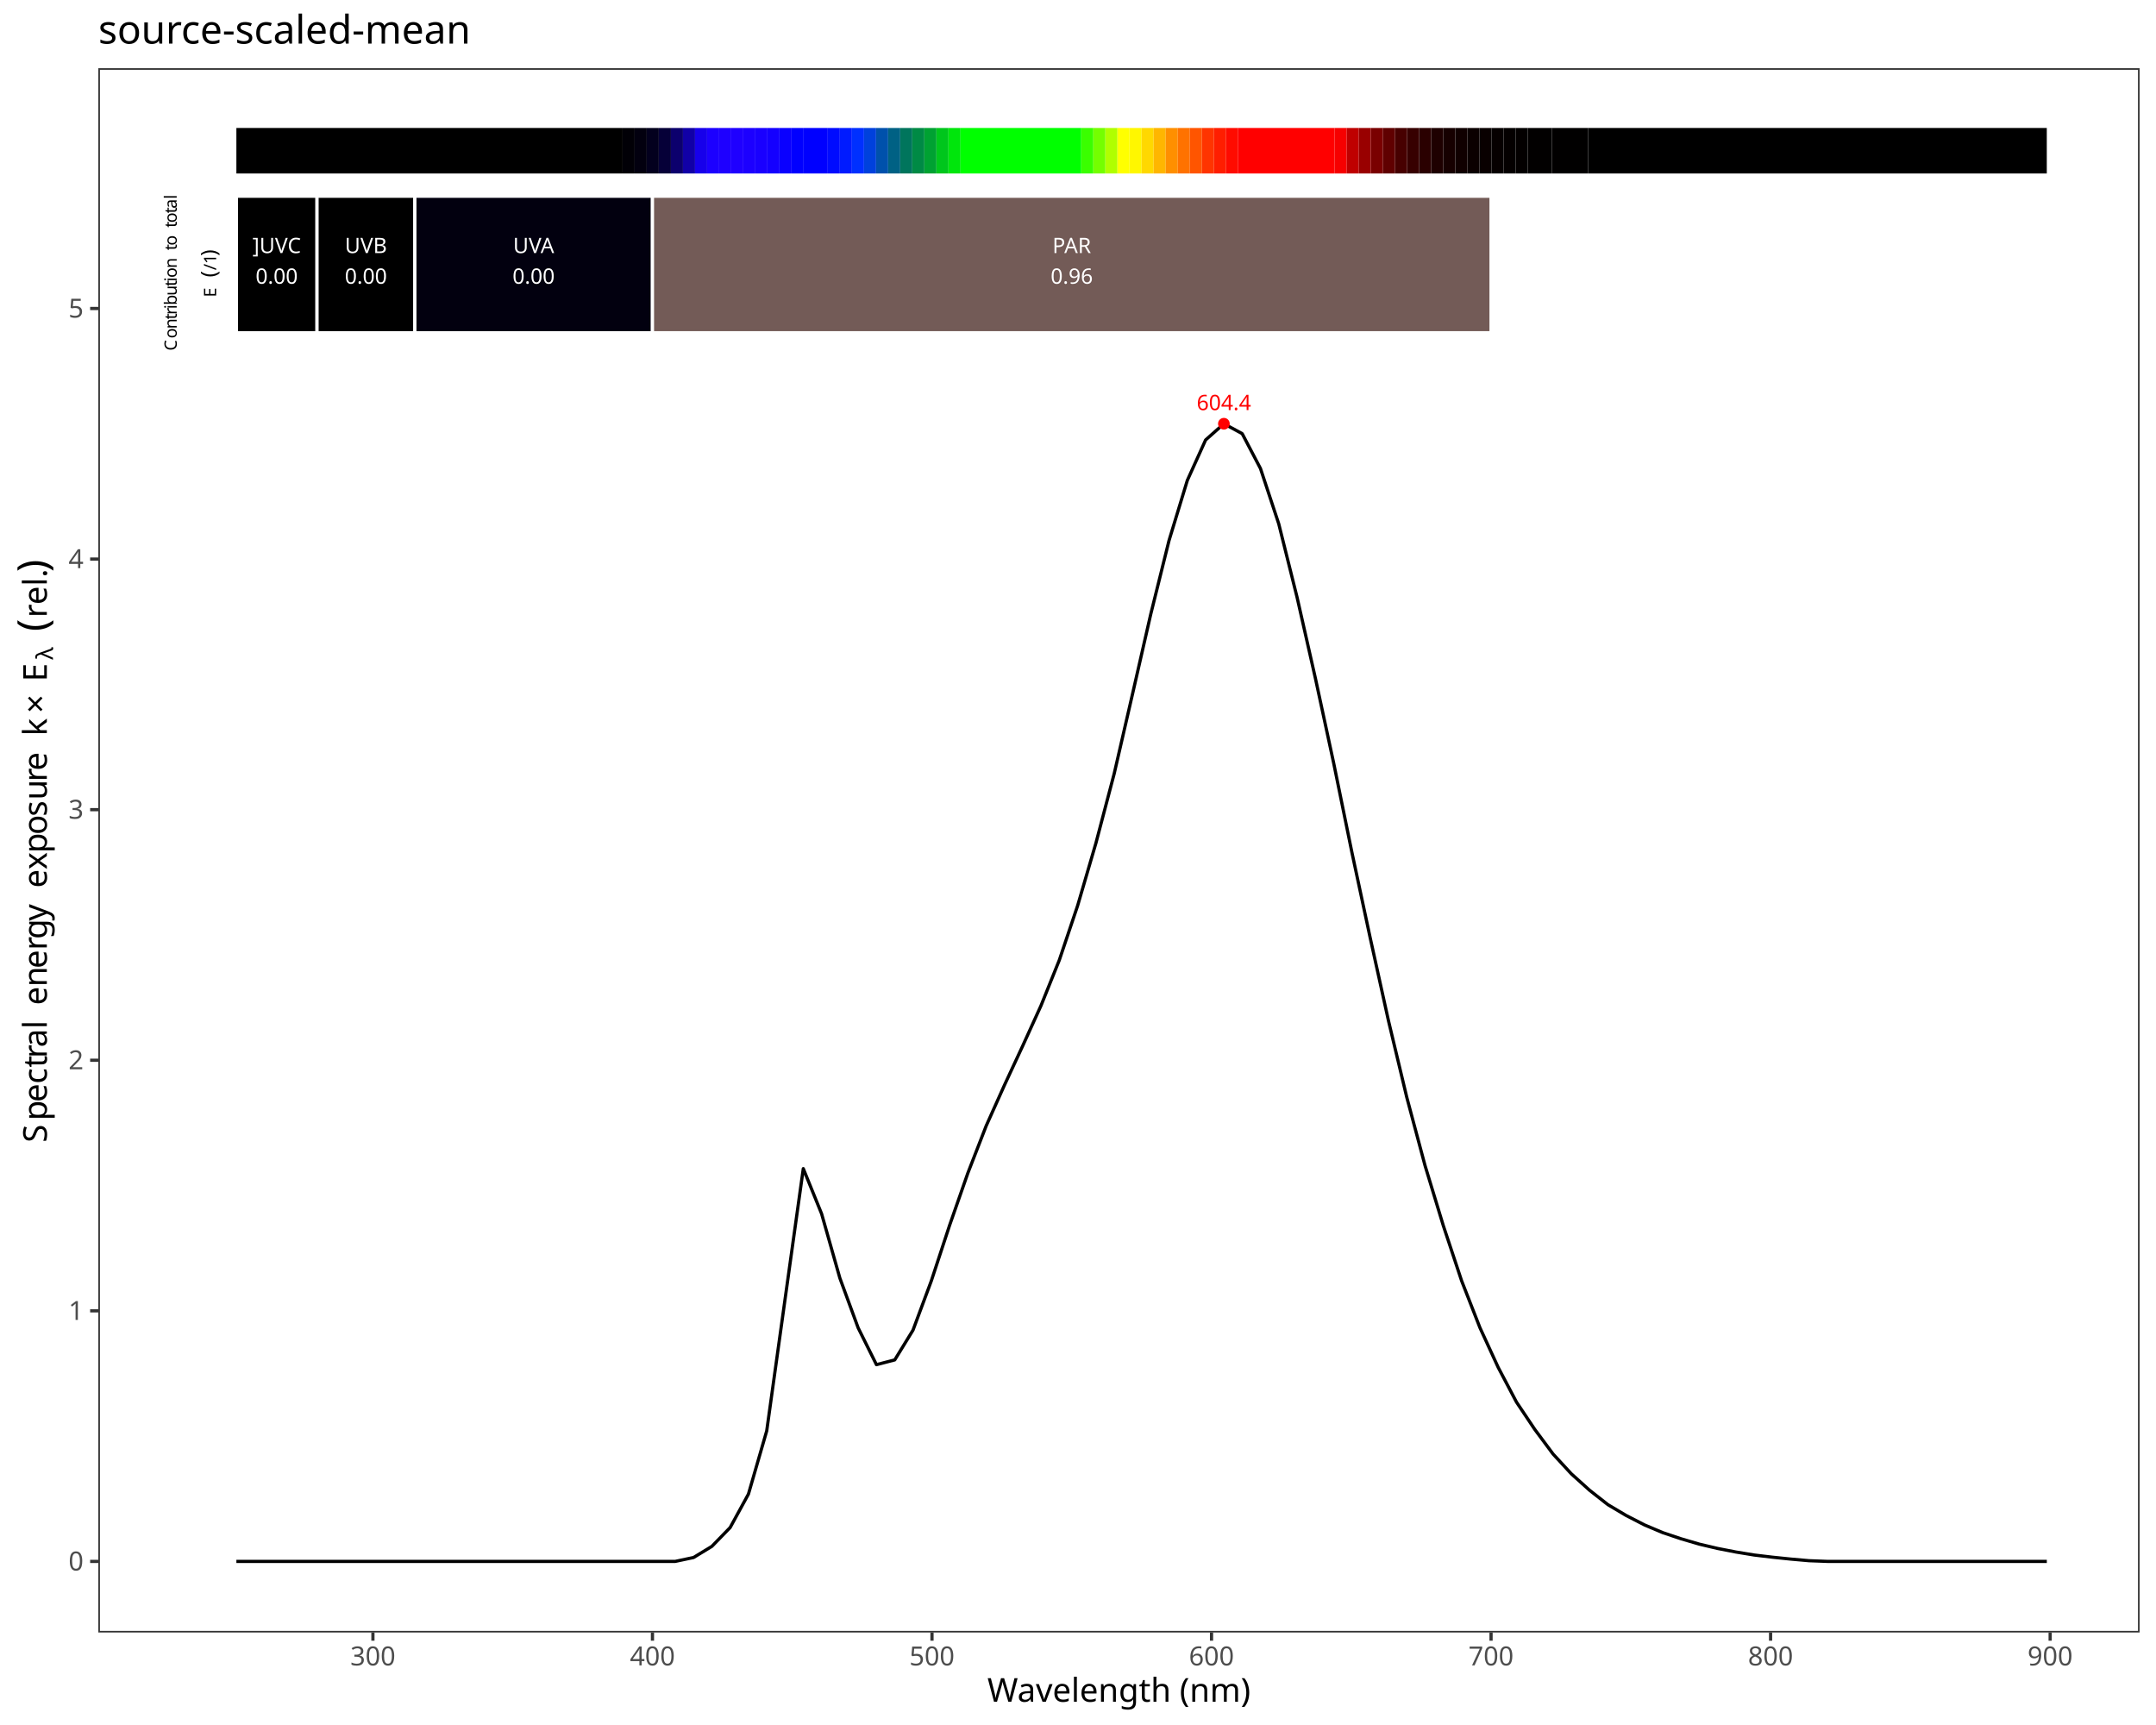
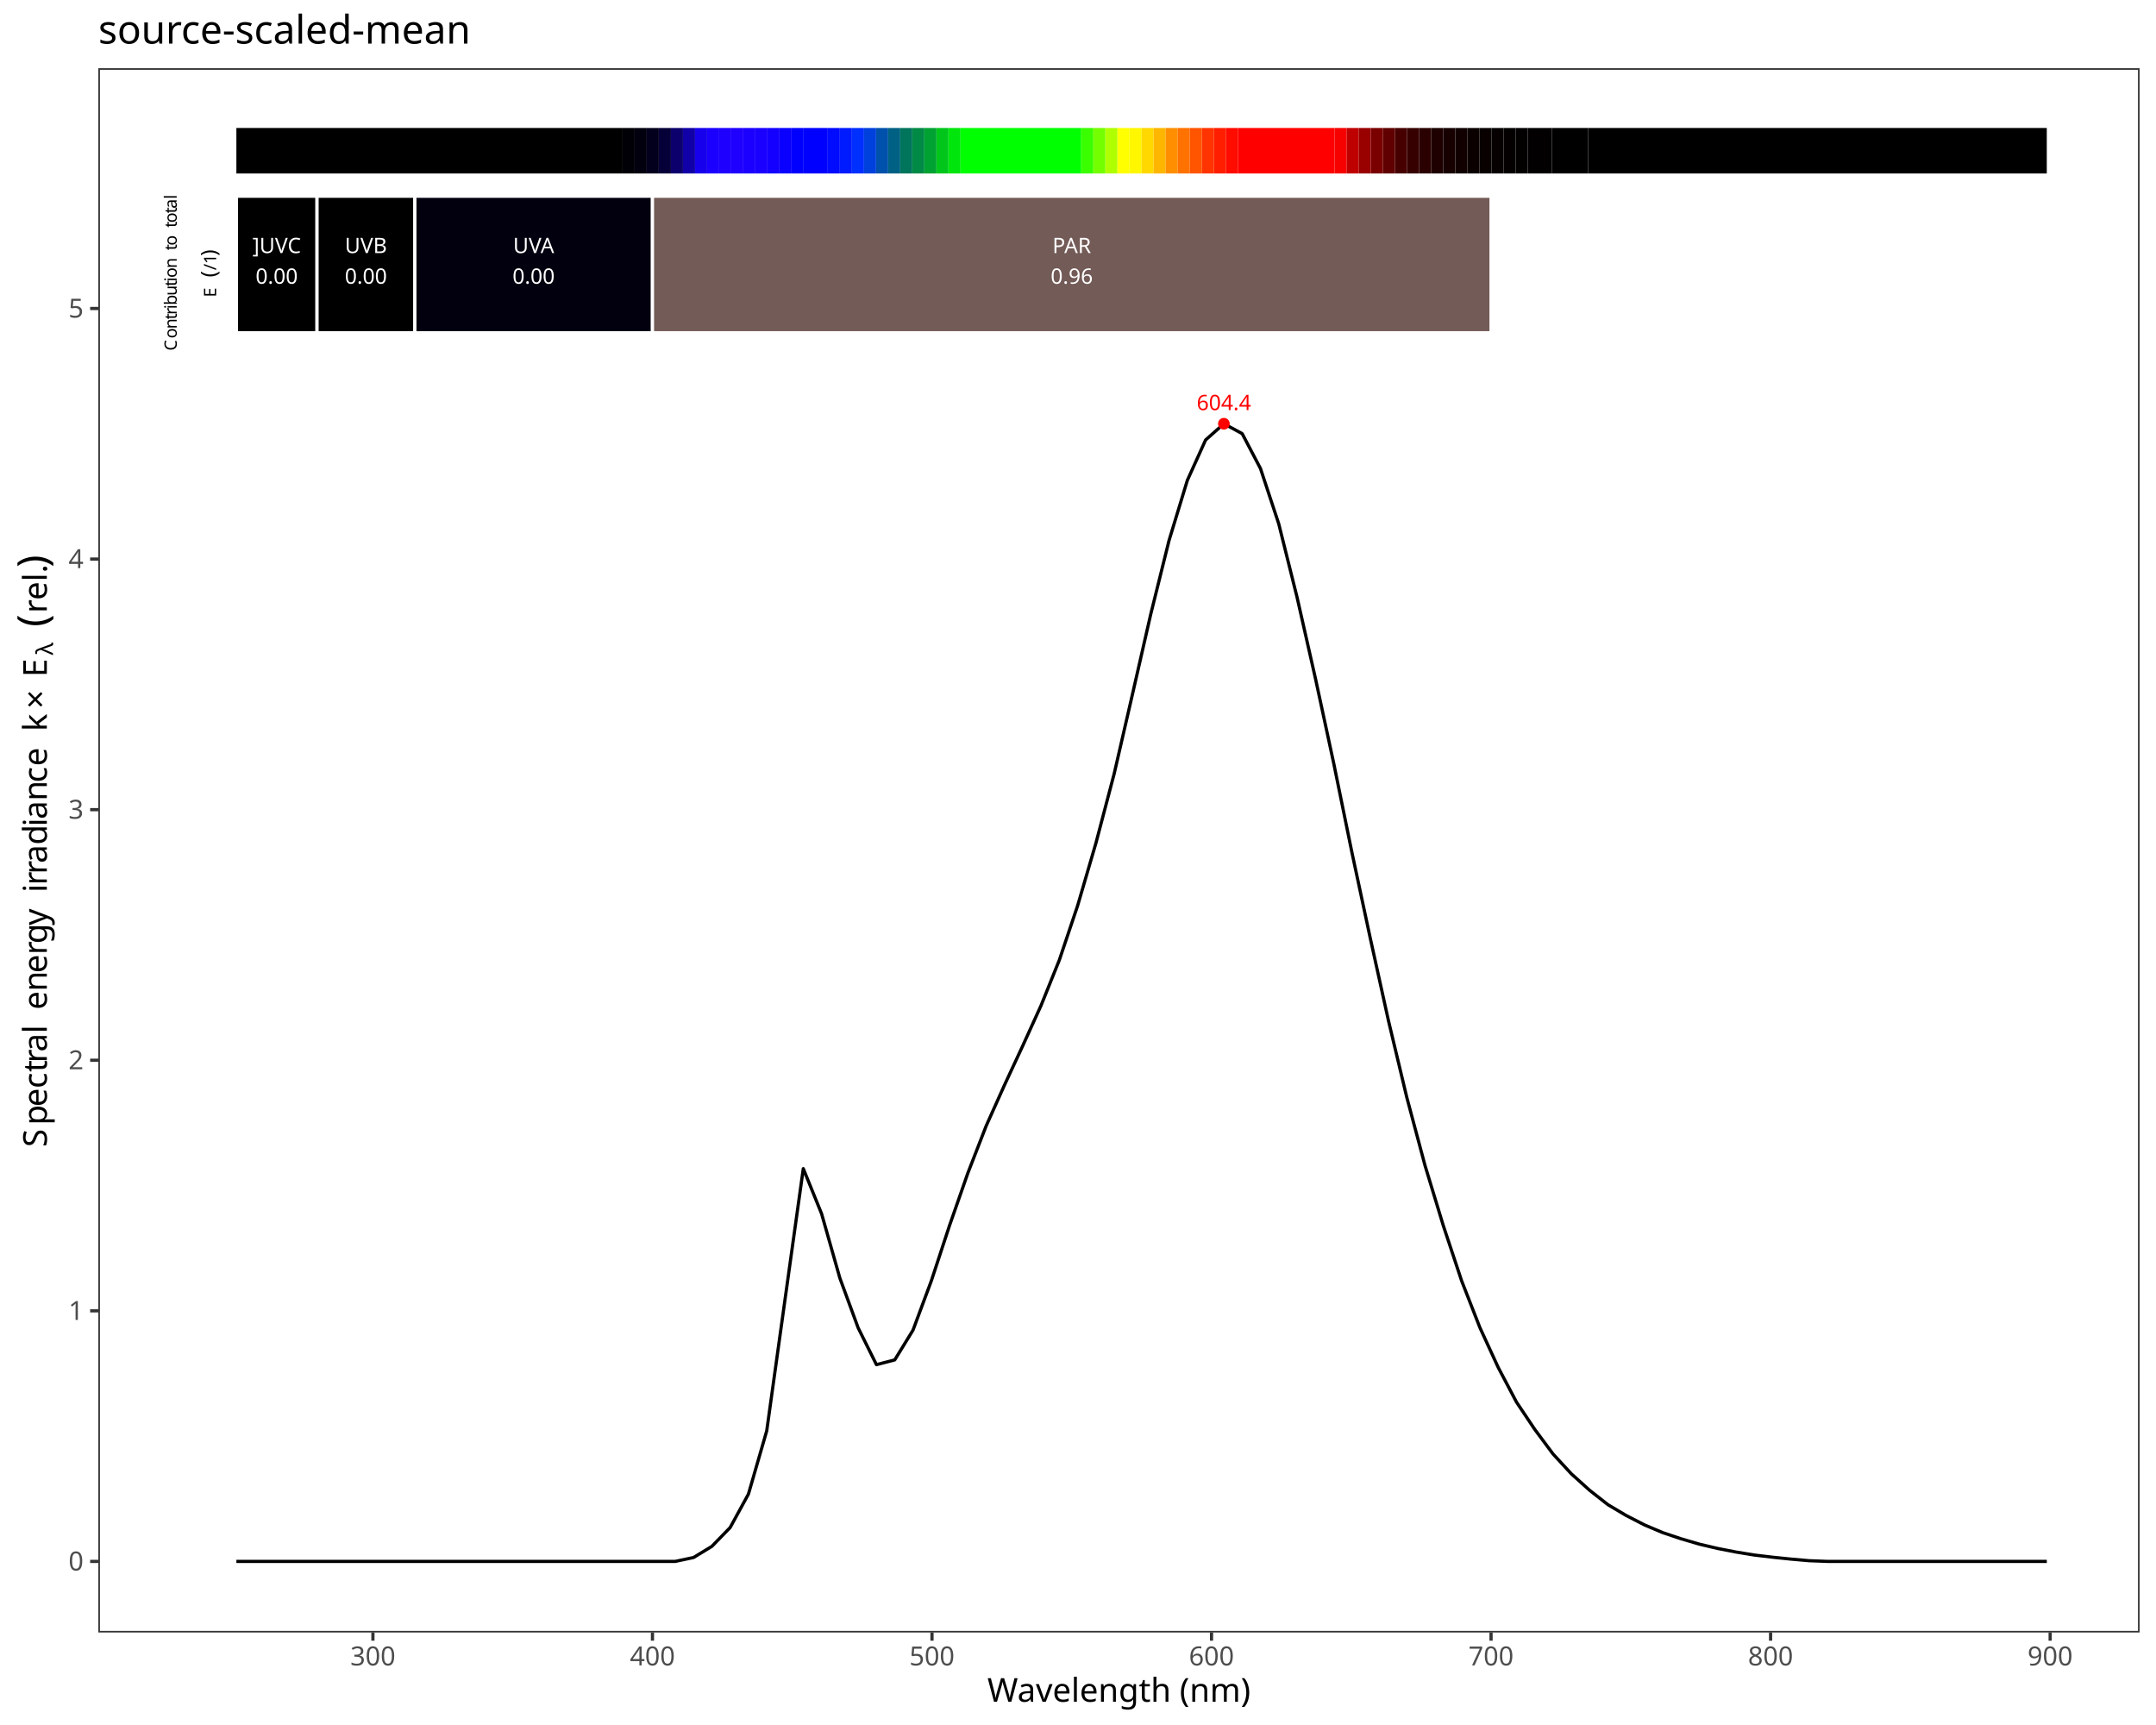
<svg xmlns="http://www.w3.org/2000/svg" class="svglite" data-engine-version="2.0" width="720.00pt" height="576.00pt" viewBox="0 0 720.00 576.00">
  <defs>
    <style type="text/css">
    .svglite line, .svglite polyline, .svglite polygon, .svglite path, .svglite rect, .svglite circle {
      fill: none;
      stroke: #000000;
      stroke-linecap: round;
      stroke-linejoin: round;
      stroke-miterlimit: 10.00;
    }
  </style>
  </defs>
  <rect width="100%" height="100%" style="stroke: none; fill: #FFFFFF;" />
  <defs>
    <clipPath id="cpMC4wMHw3MjAuMDB8MC4wMHw1NzYuMDA=">
      <rect x="0.00" y="0.00" width="720.00" height="576.00" />
    </clipPath>
  </defs>
  <g clip-path="url(#cpMC4wMHw3MjAuMDB8MC4wMHw1NzYuMDA=)">
    <rect x="0.00" y="0.00" width="720.00" height="576.00" style="stroke-width: 1.07; stroke: #FFFFFF; fill: #FFFFFF;" />
  </g>
  <defs>
    <clipPath id="cpMzIuODR8NzE0LjUyfDIyLjc4fDU0NS4xMQ==">
      <rect x="32.84" y="22.78" width="681.68" height="522.33" />
    </clipPath>
  </defs>
  <g clip-path="url(#cpMzIuODR8NzE0LjUyfDIyLjc4fDU0NS4xMQ==)">
    <rect x="32.84" y="22.78" width="681.68" height="522.33" style="stroke-width: 1.07; stroke: none; fill: #FFFFFF;" />
    <polyline points="78.94,521.37 85.05,521.37 91.16,521.37 97.27,521.37 103.37,521.37 109.48,521.37 115.59,521.37 121.69,521.37 127.80,521.37 133.91,521.37 140.01,521.37 146.12,521.37 152.23,521.37 158.33,521.37 164.44,521.37 170.55,521.37 176.66,521.37 182.76,521.37 188.87,521.37 194.98,521.37 201.08,521.37 207.19,521.37 213.30,521.37 219.40,521.37 225.51,521.37 231.62,520.07 237.73,516.35 243.83,510.07 249.94,498.90 256.05,477.78 262.15,433.98 268.26,390.22 274.37,405.28 280.47,426.76 286.58,443.39 292.69,455.68 298.80,454.09 304.90,444.15 311.01,427.72 317.12,409.15 323.22,391.70 329.33,375.96 335.44,362.34 341.54,349.22 347.65,335.78 353.76,320.59 359.87,302.43 365.97,281.57 372.08,258.36 378.19,231.81 384.29,205.10 390.40,180.48 396.51,160.41 402.61,146.91 408.72,141.49 414.83,144.80 420.94,156.45 427.04,174.92 433.15,199.41 439.26,226.40 445.36,254.70 451.47,284.62 457.58,313.17 463.68,340.83 469.79,366.38 475.90,389.22 482.00,409.27 488.11,427.68 494.22,443.32 500.33,456.61 506.43,468.18 512.54,477.30 518.65,485.52 524.75,492.13 530.86,497.63 536.97,502.43 543.07,506.05 549.18,509.19 555.29,511.77 561.40,513.82 567.50,515.61 573.61,517.05 579.72,518.24 585.82,519.24 591.93,519.97 598.04,520.60 604.14,521.14 610.25,521.37 616.36,521.37 622.47,521.37 628.57,521.37 634.68,521.37 640.79,521.37 646.89,521.37 653.00,521.37 659.11,521.37 665.21,521.37 671.32,521.37 677.43,521.37 683.54,521.37 " style="stroke-width: 1.07; stroke-linecap: butt;" />
    <text x="408.72" y="136.94" text-anchor="middle" style="font-size: 7.11px; fill: #FF0000; font-family: sans;" textLength="17.80px" lengthAdjust="spacingAndGlyphs">604.4</text>
    <circle cx="408.72" cy="141.49" r="1.95" style="stroke-width: 0.71; stroke: none; fill: #FF0000;" />
    <rect x="78.94" y="42.73" width="128.98" height="15.20" style="stroke-width: 1.07; stroke: none; stroke-linecap: square; stroke-linejoin: miter; fill: #000000;" />
    <rect x="207.92" y="42.73" width="4.03" height="15.20" style="stroke-width: 1.07; stroke: none; stroke-linecap: square; stroke-linejoin: miter; fill: #010006;" />
    <rect x="211.95" y="42.73" width="4.03" height="15.20" style="stroke-width: 1.07; stroke: none; stroke-linecap: square; stroke-linejoin: miter; fill: #02000F;" />
    <rect x="215.98" y="42.73" width="4.03" height="15.20" style="stroke-width: 1.07; stroke: none; stroke-linecap: square; stroke-linejoin: miter; fill: #03001E;" />
    <rect x="220.02" y="42.73" width="4.03" height="15.20" style="stroke-width: 1.07; stroke: none; stroke-linecap: square; stroke-linejoin: miter; fill: #060038;" />
    <rect x="224.05" y="42.73" width="4.03" height="15.20" style="stroke-width: 1.07; stroke: none; stroke-linecap: square; stroke-linejoin: miter; fill: #0C006D;" />
    <rect x="228.08" y="42.73" width="4.03" height="15.20" style="stroke-width: 1.07; stroke: none; stroke-linecap: square; stroke-linejoin: miter; fill: #1100A7;" />
    <rect x="232.11" y="42.73" width="4.03" height="15.20" style="stroke-width: 1.07; stroke: none; stroke-linecap: square; stroke-linejoin: miter; fill: #1700EB;" />
    <rect x="236.14" y="42.73" width="4.03" height="15.20" style="stroke-width: 1.07; stroke: none; stroke-linecap: square; stroke-linejoin: miter; fill: #1C00FF;" />
    <rect x="240.17" y="42.73" width="4.03" height="15.20" style="stroke-width: 1.07; stroke: none; stroke-linecap: square; stroke-linejoin: miter; fill: #1E00FF;" />
    <rect x="244.20" y="42.73" width="4.03" height="15.20" style="stroke-width: 1.07; stroke: none; stroke-linecap: square; stroke-linejoin: miter; fill: #1F00FF;" />
    <rect x="248.23" y="42.73" width="4.03" height="15.20" style="stroke-width: 1.07; stroke: none; stroke-linecap: square; stroke-linejoin: miter; fill: #1C00FF;" />
    <rect x="252.26" y="42.73" width="4.03" height="15.20" style="stroke-width: 1.07; stroke: none; stroke-linecap: square; stroke-linejoin: miter; fill: #1900FF;" />
    <rect x="256.29" y="42.73" width="4.03" height="15.20" style="stroke-width: 1.07; stroke: none; stroke-linecap: square; stroke-linejoin: miter; fill: #1400FF;" />
    <rect x="260.32" y="42.73" width="4.03" height="15.20" style="stroke-width: 1.07; stroke: none; stroke-linecap: square; stroke-linejoin: miter; fill: #0A00FF;" />
    <rect x="264.35" y="42.73" width="4.03" height="15.20" style="stroke-width: 1.07; stroke: none; stroke-linecap: square; stroke-linejoin: miter; fill: #0100FF;" />
    <rect x="268.38" y="42.73" width="8.06" height="15.20" style="stroke-width: 1.07; stroke: none; stroke-linecap: square; stroke-linejoin: miter; fill: #0000FF;" />
    <rect x="276.44" y="42.73" width="4.03" height="15.20" style="stroke-width: 1.07; stroke: none; stroke-linecap: square; stroke-linejoin: miter; fill: #000BFF;" />
    <rect x="280.47" y="42.73" width="4.03" height="15.20" style="stroke-width: 1.07; stroke: none; stroke-linecap: square; stroke-linejoin: miter; fill: #001BFF;" />
    <rect x="284.51" y="42.73" width="4.03" height="15.20" style="stroke-width: 1.07; stroke: none; stroke-linecap: square; stroke-linejoin: miter; fill: #0030FF;" />
    <rect x="288.54" y="42.73" width="4.03" height="15.20" style="stroke-width: 1.07; stroke: none; stroke-linecap: square; stroke-linejoin: miter; fill: #0041DD;" />
    <rect x="292.57" y="42.73" width="4.03" height="15.20" style="stroke-width: 1.07; stroke: none; stroke-linecap: square; stroke-linejoin: miter; fill: #0051AC;" />
    <rect x="296.60" y="42.73" width="4.03" height="15.20" style="stroke-width: 1.07; stroke: none; stroke-linecap: square; stroke-linejoin: miter; fill: #006184;" />
    <rect x="300.63" y="42.73" width="4.03" height="15.20" style="stroke-width: 1.07; stroke: none; stroke-linecap: square; stroke-linejoin: miter; fill: #00755C;" />
    <rect x="304.66" y="42.73" width="4.03" height="15.20" style="stroke-width: 1.07; stroke: none; stroke-linecap: square; stroke-linejoin: miter; fill: #008A45;" />
    <rect x="308.69" y="42.73" width="4.03" height="15.20" style="stroke-width: 1.07; stroke: none; stroke-linecap: square; stroke-linejoin: miter; fill: #00A232;" />
    <rect x="312.72" y="42.73" width="4.03" height="15.20" style="stroke-width: 1.07; stroke: none; stroke-linecap: square; stroke-linejoin: miter; fill: #00C61C;" />
    <rect x="316.75" y="42.73" width="4.03" height="15.20" style="stroke-width: 1.07; stroke: none; stroke-linecap: square; stroke-linejoin: miter; fill: #00E60C;" />
    <rect x="320.78" y="42.73" width="40.31" height="15.20" style="stroke-width: 1.07; stroke: none; stroke-linecap: square; stroke-linejoin: miter; fill: #00FF00;" />
    <rect x="361.09" y="42.73" width="4.03" height="15.20" style="stroke-width: 1.07; stroke: none; stroke-linecap: square; stroke-linejoin: miter; fill: #3AFF00;" />
    <rect x="365.12" y="42.73" width="4.03" height="15.20" style="stroke-width: 1.07; stroke: none; stroke-linecap: square; stroke-linejoin: miter; fill: #74FF00;" />
    <rect x="369.15" y="42.73" width="4.03" height="15.20" style="stroke-width: 1.07; stroke: none; stroke-linecap: square; stroke-linejoin: miter; fill: #B0FF00;" />
    <rect x="373.18" y="42.73" width="4.03" height="15.20" style="stroke-width: 1.07; stroke: none; stroke-linecap: square; stroke-linejoin: miter; fill: #FFFF00;" />
    <rect x="377.21" y="42.73" width="4.03" height="15.20" style="stroke-width: 1.07; stroke: none; stroke-linecap: square; stroke-linejoin: miter; fill: #FFF700;" />
    <rect x="381.24" y="42.73" width="4.03" height="15.20" style="stroke-width: 1.07; stroke: none; stroke-linecap: square; stroke-linejoin: miter; fill: #FFD800;" />
    <rect x="385.27" y="42.73" width="4.03" height="15.20" style="stroke-width: 1.07; stroke: none; stroke-linecap: square; stroke-linejoin: miter; fill: #FFB600;" />
    <rect x="389.30" y="42.73" width="4.03" height="15.20" style="stroke-width: 1.07; stroke: none; stroke-linecap: square; stroke-linejoin: miter; fill: #FF8F00;" />
    <rect x="393.33" y="42.73" width="4.03" height="15.20" style="stroke-width: 1.07; stroke: none; stroke-linecap: square; stroke-linejoin: miter; fill: #FF7200;" />
    <rect x="397.36" y="42.73" width="4.03" height="15.20" style="stroke-width: 1.07; stroke: none; stroke-linecap: square; stroke-linejoin: miter; fill: #FF5500;" />
    <rect x="401.39" y="42.73" width="4.03" height="15.20" style="stroke-width: 1.07; stroke: none; stroke-linecap: square; stroke-linejoin: miter; fill: #FF3400;" />
    <rect x="405.42" y="42.73" width="4.03" height="15.20" style="stroke-width: 1.07; stroke: none; stroke-linecap: square; stroke-linejoin: miter; fill: #FF1E00;" />
    <rect x="409.45" y="42.73" width="4.03" height="15.20" style="stroke-width: 1.07; stroke: none; stroke-linecap: square; stroke-linejoin: miter; fill: #FF0B00;" />
    <rect x="413.48" y="42.73" width="32.24" height="15.20" style="stroke-width: 1.07; stroke: none; stroke-linecap: square; stroke-linejoin: miter; fill: #FF0000;" />
    <rect x="445.73" y="42.73" width="4.03" height="15.20" style="stroke-width: 1.07; stroke: none; stroke-linecap: square; stroke-linejoin: miter; fill: #F60000;" />
    <rect x="449.76" y="42.73" width="4.03" height="15.20" style="stroke-width: 1.07; stroke: none; stroke-linecap: square; stroke-linejoin: miter; fill: #BF0000;" />
    <rect x="453.79" y="42.73" width="4.03" height="15.20" style="stroke-width: 1.07; stroke: none; stroke-linecap: square; stroke-linejoin: miter; fill: #990000;" />
    <rect x="457.82" y="42.73" width="4.03" height="15.20" style="stroke-width: 1.07; stroke: none; stroke-linecap: square; stroke-linejoin: miter; fill: #7A0000;" />
    <rect x="461.85" y="42.73" width="4.03" height="15.20" style="stroke-width: 1.07; stroke: none; stroke-linecap: square; stroke-linejoin: miter; fill: #600000;" />
    <rect x="465.88" y="42.73" width="4.03" height="15.20" style="stroke-width: 1.07; stroke: none; stroke-linecap: square; stroke-linejoin: miter; fill: #470000;" />
    <rect x="469.91" y="42.73" width="4.03" height="15.20" style="stroke-width: 1.07; stroke: none; stroke-linecap: square; stroke-linejoin: miter; fill: #370000;" />
    <rect x="473.94" y="42.73" width="4.03" height="15.20" style="stroke-width: 1.07; stroke: none; stroke-linecap: square; stroke-linejoin: miter; fill: #2A0000;" />
    <rect x="477.97" y="42.73" width="4.03" height="15.20" style="stroke-width: 1.07; stroke: none; stroke-linecap: square; stroke-linejoin: miter; fill: #1E0000;" />
    <rect x="482.00" y="42.73" width="4.03" height="15.20" style="stroke-width: 1.07; stroke: none; stroke-linecap: square; stroke-linejoin: miter; fill: #160000;" />
    <rect x="486.04" y="42.73" width="4.03" height="15.20" style="stroke-width: 1.07; stroke: none; stroke-linecap: square; stroke-linejoin: miter; fill: #100000;" />
    <rect x="490.07" y="42.73" width="4.03" height="15.20" style="stroke-width: 1.07; stroke: none; stroke-linecap: square; stroke-linejoin: miter; fill: #0B0000;" />
    <rect x="494.10" y="42.73" width="4.03" height="15.20" style="stroke-width: 1.07; stroke: none; stroke-linecap: square; stroke-linejoin: miter; fill: #090000;" />
    <rect x="498.13" y="42.73" width="4.03" height="15.20" style="stroke-width: 1.07; stroke: none; stroke-linecap: square; stroke-linejoin: miter; fill: #060000;" />
    <rect x="502.16" y="42.73" width="4.03" height="15.20" style="stroke-width: 1.07; stroke: none; stroke-linecap: square; stroke-linejoin: miter; fill: #040000;" />
    <rect x="506.19" y="42.73" width="4.03" height="15.20" style="stroke-width: 1.07; stroke: none; stroke-linecap: square; stroke-linejoin: miter; fill: #030000;" />
    <rect x="510.22" y="42.73" width="8.06" height="15.20" style="stroke-width: 1.07; stroke: none; stroke-linecap: square; stroke-linejoin: miter; fill: #020000;" />
    <rect x="518.28" y="42.73" width="12.09" height="15.20" style="stroke-width: 1.07; stroke: none; stroke-linecap: square; stroke-linejoin: miter; fill: #010000;" />
    <rect x="530.37" y="42.73" width="153.16" height="15.20" style="stroke-width: 1.07; stroke: none; stroke-linecap: square; stroke-linejoin: miter; fill: #000000;" />
    <rect x="78.94" y="65.52" width="26.92" height="45.59" style="stroke-width: 1.07; stroke: #FFFFFF; stroke-linecap: square; stroke-linejoin: miter; fill: #000000;" />
    <rect x="105.87" y="65.52" width="32.67" height="45.59" style="stroke-width: 1.07; stroke: #FFFFFF; stroke-linecap: square; stroke-linejoin: miter; fill: #000000;" />
    <rect x="138.54" y="65.52" width="79.35" height="45.59" style="stroke-width: 1.07; stroke: #FFFFFF; stroke-linecap: square; stroke-linejoin: miter; fill: #02000F;" />
    <rect x="217.89" y="65.52" width="280.05" height="45.59" style="stroke-width: 1.07; stroke: #FFFFFF; stroke-linecap: square; stroke-linejoin: miter; fill: #735B57;" />
    <text x="92.41" y="84.50" text-anchor="middle" style="font-size: 7.11px; fill: #FFFFFF; font-family: sans;" textLength="17.00px" lengthAdjust="spacingAndGlyphs">]UVC</text>
    <text x="92.41" y="94.74" text-anchor="middle" style="font-size: 7.11px; fill: #FFFFFF; font-family: sans;" textLength="13.85px" lengthAdjust="spacingAndGlyphs">0.00</text>
    <text x="122.20" y="84.50" text-anchor="middle" style="font-size: 7.11px; fill: #FFFFFF; font-family: sans;" textLength="14.63px" lengthAdjust="spacingAndGlyphs">UVB</text>
    <text x="122.20" y="94.74" text-anchor="middle" style="font-size: 7.11px; fill: #FFFFFF; font-family: sans;" textLength="13.85px" lengthAdjust="spacingAndGlyphs">0.00</text>
    <text x="178.21" y="84.50" text-anchor="middle" style="font-size: 7.11px; fill: #FFFFFF; font-family: sans;" textLength="14.63px" lengthAdjust="spacingAndGlyphs">UVA</text>
    <text x="178.21" y="94.74" text-anchor="middle" style="font-size: 7.11px; fill: #FFFFFF; font-family: sans;" textLength="13.85px" lengthAdjust="spacingAndGlyphs">0.00</text>
    <text x="357.92" y="84.50" text-anchor="middle" style="font-size: 7.11px; fill: #FFFFFF; font-family: sans;" textLength="14.63px" lengthAdjust="spacingAndGlyphs">PAR</text>
    <text x="357.92" y="94.74" text-anchor="middle" style="font-size: 7.11px; fill: #FFFFFF; font-family: sans;" textLength="13.85px" lengthAdjust="spacingAndGlyphs">0.96</text>
    <text transform="translate(59.01,117.10) rotate(-90)" style="font-size: 5.69px; font-family: sans;" textLength="4.11px" lengthAdjust="spacingAndGlyphs">C</text>
    <text transform="translate(59.01,112.99) rotate(-90)" style="font-size: 5.69px; font-family: sans;" textLength="3.17px" lengthAdjust="spacingAndGlyphs">o</text>
    <text transform="translate(59.01,109.83) rotate(-90)" style="font-size: 5.69px; font-family: sans;" textLength="3.17px" lengthAdjust="spacingAndGlyphs">n</text>
    <text transform="translate(59.01,106.66) rotate(-90)" style="font-size: 5.69px; font-family: sans;" textLength="1.58px" lengthAdjust="spacingAndGlyphs">t</text>
    <text transform="translate(59.01,105.08) rotate(-90)" style="font-size: 5.69px; font-family: sans;" textLength="1.89px" lengthAdjust="spacingAndGlyphs">r</text>
    <text transform="translate(59.01,103.18) rotate(-90)" style="font-size: 5.69px; font-family: sans;" textLength="1.26px" lengthAdjust="spacingAndGlyphs">i</text>
    <text transform="translate(59.01,101.92) rotate(-90)" style="font-size: 5.69px; font-family: sans;" textLength="3.17px" lengthAdjust="spacingAndGlyphs">b</text>
    <text transform="translate(59.01,98.76) rotate(-90)" style="font-size: 5.69px; font-family: sans;" textLength="3.17px" lengthAdjust="spacingAndGlyphs">u</text>
    <text transform="translate(59.01,95.59) rotate(-90)" style="font-size: 5.69px; font-family: sans;" textLength="1.58px" lengthAdjust="spacingAndGlyphs">t</text>
    <text transform="translate(59.01,94.01) rotate(-90)" style="font-size: 5.69px; font-family: sans;" textLength="1.26px" lengthAdjust="spacingAndGlyphs">i</text>
    <text transform="translate(59.01,92.75) rotate(-90)" style="font-size: 5.69px; font-family: sans;" textLength="3.17px" lengthAdjust="spacingAndGlyphs">o</text>
    <text transform="translate(59.01,89.58) rotate(-90)" style="font-size: 5.69px; font-family: sans;" textLength="3.17px" lengthAdjust="spacingAndGlyphs">n</text>
    <text transform="translate(59.01,86.42) rotate(-90)" style="font-size: 5.69px; font-family: sans;" textLength="1.42px" lengthAdjust="spacingAndGlyphs"> </text>
    <text transform="translate(59.01,84.99) rotate(-90)" style="font-size: 5.69px; font-family: sans;" textLength="1.42px" lengthAdjust="spacingAndGlyphs"> </text>
    <text transform="translate(59.01,83.57) rotate(-90)" style="font-size: 5.69px; font-family: sans;" textLength="1.58px" lengthAdjust="spacingAndGlyphs">t</text>
    <text transform="translate(59.01,81.99) rotate(-90)" style="font-size: 5.69px; font-family: sans;" textLength="3.17px" lengthAdjust="spacingAndGlyphs">o</text>
    <text transform="translate(59.01,78.82) rotate(-90)" style="font-size: 5.69px; font-family: sans;" textLength="1.42px" lengthAdjust="spacingAndGlyphs"> </text>
    <text transform="translate(59.01,77.40) rotate(-90)" style="font-size: 5.69px; font-family: sans;" textLength="1.42px" lengthAdjust="spacingAndGlyphs"> </text>
    <text transform="translate(59.01,75.98) rotate(-90)" style="font-size: 5.69px; font-family: sans;" textLength="1.58px" lengthAdjust="spacingAndGlyphs">t</text>
    <text transform="translate(59.01,74.40) rotate(-90)" style="font-size: 5.69px; font-family: sans;" textLength="3.17px" lengthAdjust="spacingAndGlyphs">o</text>
    <text transform="translate(59.01,71.23) rotate(-90)" style="font-size: 5.69px; font-family: sans;" textLength="1.58px" lengthAdjust="spacingAndGlyphs">t</text>
    <text transform="translate(59.01,69.65) rotate(-90)" style="font-size: 5.69px; font-family: sans;" textLength="3.17px" lengthAdjust="spacingAndGlyphs">a</text>
    <text transform="translate(59.01,66.48) rotate(-90)" style="font-size: 5.69px; font-family: sans;" textLength="1.26px" lengthAdjust="spacingAndGlyphs">l</text>
    <text transform="translate(72.18,99.22) rotate(-90)" style="font-size: 5.69px; font-family: sans;" textLength="3.80px" lengthAdjust="spacingAndGlyphs">E</text>
    <text transform="translate(72.18,95.43) rotate(-90)" style="font-size: 5.69px; font-family: sans;" textLength="1.42px" lengthAdjust="spacingAndGlyphs"> </text>
    <text transform="translate(72.18,94.00) rotate(-90)" style="font-size: 5.69px; font-family: sans;" textLength="1.42px" lengthAdjust="spacingAndGlyphs"> </text>
    <text transform="translate(72.18,92.58) rotate(-90)" style="font-size: 7.11px; font-family: sans;" textLength="2.37px" lengthAdjust="spacingAndGlyphs">(</text>
    <text transform="translate(72.18,90.21) rotate(-90)" style="font-size: 5.69px; font-family: sans;" textLength="4.75px" lengthAdjust="spacingAndGlyphs">/1</text>
    <text transform="translate(72.18,85.46) rotate(-90)" style="font-size: 7.11px; font-family: sans;" textLength="2.36px" lengthAdjust="spacingAndGlyphs">)</text>
    <rect x="32.84" y="22.78" width="681.68" height="522.33" style="stroke-width: 1.07; stroke: #333333;" />
  </g>
  <g clip-path="url(#cpMC4wMHw3MjAuMDB8MC4wMHw1NzYuMDA=)">
    <text x="27.91" y="524.40" text-anchor="end" style="font-size: 8.80px; fill: #4D4D4D; font-family: sans;" textLength="4.89px" lengthAdjust="spacingAndGlyphs">0</text>
    <text x="27.91" y="440.73" text-anchor="end" style="font-size: 8.80px; fill: #4D4D4D; font-family: sans;" textLength="4.89px" lengthAdjust="spacingAndGlyphs">1</text>
    <text x="27.91" y="357.05" text-anchor="end" style="font-size: 8.80px; fill: #4D4D4D; font-family: sans;" textLength="4.89px" lengthAdjust="spacingAndGlyphs">2</text>
    <text x="27.91" y="273.38" text-anchor="end" style="font-size: 8.80px; fill: #4D4D4D; font-family: sans;" textLength="4.89px" lengthAdjust="spacingAndGlyphs">3</text>
    <text x="27.91" y="189.71" text-anchor="end" style="font-size: 8.80px; fill: #4D4D4D; font-family: sans;" textLength="4.89px" lengthAdjust="spacingAndGlyphs">4</text>
    <text x="27.91" y="106.04" text-anchor="end" style="font-size: 8.80px; fill: #4D4D4D; font-family: sans;" textLength="4.89px" lengthAdjust="spacingAndGlyphs">5</text>
    <polyline points="30.10,521.37 32.84,521.37 " style="stroke-width: 1.07; stroke: #333333; stroke-linecap: butt;" />
    <polyline points="30.10,437.70 32.84,437.70 " style="stroke-width: 1.07; stroke: #333333; stroke-linecap: butt;" />
    <polyline points="30.10,354.03 32.84,354.03 " style="stroke-width: 1.07; stroke: #333333; stroke-linecap: butt;" />
    <polyline points="30.10,270.35 32.84,270.35 " style="stroke-width: 1.07; stroke: #333333; stroke-linecap: butt;" />
    <polyline points="30.10,186.68 32.84,186.68 " style="stroke-width: 1.07; stroke: #333333; stroke-linecap: butt;" />
    <polyline points="30.10,103.01 32.84,103.01 " style="stroke-width: 1.07; stroke: #333333; stroke-linecap: butt;" />
    <polyline points="124.54,547.85 124.54,545.11 " style="stroke-width: 1.07; stroke: #333333; stroke-linecap: butt;" />
    <polyline points="217.89,547.85 217.89,545.11 " style="stroke-width: 1.07; stroke: #333333; stroke-linecap: butt;" />
    <polyline points="311.24,547.85 311.24,545.11 " style="stroke-width: 1.07; stroke: #333333; stroke-linecap: butt;" />
    <polyline points="404.59,547.85 404.59,545.11 " style="stroke-width: 1.07; stroke: #333333; stroke-linecap: butt;" />
    <polyline points="497.94,547.85 497.94,545.11 " style="stroke-width: 1.07; stroke: #333333; stroke-linecap: butt;" />
    <polyline points="591.29,547.85 591.29,545.11 " style="stroke-width: 1.07; stroke: #333333; stroke-linecap: butt;" />
    <polyline points="684.65,547.85 684.65,545.11 " style="stroke-width: 1.07; stroke: #333333; stroke-linecap: butt;" />
    <text x="124.54" y="556.10" text-anchor="middle" style="font-size: 8.80px; fill: #4D4D4D; font-family: sans;" textLength="14.68px" lengthAdjust="spacingAndGlyphs">300</text>
    <text x="217.89" y="556.10" text-anchor="middle" style="font-size: 8.80px; fill: #4D4D4D; font-family: sans;" textLength="14.68px" lengthAdjust="spacingAndGlyphs">400</text>
    <text x="311.24" y="556.10" text-anchor="middle" style="font-size: 8.80px; fill: #4D4D4D; font-family: sans;" textLength="14.68px" lengthAdjust="spacingAndGlyphs">500</text>
    <text x="404.59" y="556.10" text-anchor="middle" style="font-size: 8.80px; fill: #4D4D4D; font-family: sans;" textLength="14.68px" lengthAdjust="spacingAndGlyphs">600</text>
    <text x="497.94" y="556.10" text-anchor="middle" style="font-size: 8.80px; fill: #4D4D4D; font-family: sans;" textLength="14.68px" lengthAdjust="spacingAndGlyphs">700</text>
    <text x="591.29" y="556.10" text-anchor="middle" style="font-size: 8.80px; fill: #4D4D4D; font-family: sans;" textLength="14.68px" lengthAdjust="spacingAndGlyphs">800</text>
    <text x="684.65" y="556.10" text-anchor="middle" style="font-size: 8.80px; fill: #4D4D4D; font-family: sans;" textLength="14.68px" lengthAdjust="spacingAndGlyphs">900</text>
    <text x="373.68" y="568.24" text-anchor="middle" style="font-size: 11.00px; font-family: sans;" textLength="83.76px" lengthAdjust="spacingAndGlyphs">Wavelength (nm)</text>
-     <text transform="translate(15.64,381.50) rotate(-90)" style="font-size: 11.00px; font-family: sans;" textLength="7.34px" lengthAdjust="spacingAndGlyphs">S</text>
-     <text transform="translate(15.64,374.16) rotate(-90)" style="font-size: 11.00px; font-family: sans;" textLength="6.12px" lengthAdjust="spacingAndGlyphs">p</text>
-     <text transform="translate(15.64,368.04) rotate(-90)" style="font-size: 11.00px; font-family: sans;" textLength="6.12px" lengthAdjust="spacingAndGlyphs">e</text>
-     <text transform="translate(15.64,361.92) rotate(-90)" style="font-size: 11.00px; font-family: sans;" textLength="5.50px" lengthAdjust="spacingAndGlyphs">c</text>
-     <text transform="translate(15.64,356.42) rotate(-90)" style="font-size: 11.00px; font-family: sans;" textLength="3.06px" lengthAdjust="spacingAndGlyphs">t</text>
-     <text transform="translate(15.64,353.36) rotate(-90)" style="font-size: 11.00px; font-family: sans;" textLength="3.66px" lengthAdjust="spacingAndGlyphs">r</text>
-     <text transform="translate(15.64,349.70) rotate(-90)" style="font-size: 11.00px; font-family: sans;" textLength="6.12px" lengthAdjust="spacingAndGlyphs">a</text>
-     <text transform="translate(15.64,343.58) rotate(-90)" style="font-size: 11.00px; font-family: sans;" textLength="2.44px" lengthAdjust="spacingAndGlyphs">l</text>
-     <text transform="translate(15.64,341.14) rotate(-90)" style="font-size: 11.00px; font-family: sans;" textLength="2.75px" lengthAdjust="spacingAndGlyphs"> </text>
-     <text transform="translate(15.64,338.38) rotate(-90)" style="font-size: 11.00px; font-family: sans;" textLength="2.75px" lengthAdjust="spacingAndGlyphs"> </text>
-     <text transform="translate(15.64,335.63) rotate(-90)" style="font-size: 11.00px; font-family: sans;" textLength="6.12px" lengthAdjust="spacingAndGlyphs">e</text>
-     <text transform="translate(15.64,329.51) rotate(-90)" style="font-size: 11.00px; font-family: sans;" textLength="6.12px" lengthAdjust="spacingAndGlyphs">n</text>
-     <text transform="translate(15.64,323.40) rotate(-90)" style="font-size: 11.00px; font-family: sans;" textLength="6.12px" lengthAdjust="spacingAndGlyphs">e</text>
-     <text transform="translate(15.64,317.28) rotate(-90)" style="font-size: 11.00px; font-family: sans;" textLength="3.66px" lengthAdjust="spacingAndGlyphs">r</text>
-     <text transform="translate(15.64,313.61) rotate(-90)" style="font-size: 11.00px; font-family: sans;" textLength="6.12px" lengthAdjust="spacingAndGlyphs">g</text>
-     <text transform="translate(15.64,307.50) rotate(-90)" style="font-size: 11.00px; font-family: sans;" textLength="5.50px" lengthAdjust="spacingAndGlyphs">y</text>
-     <text transform="translate(15.64,301.99) rotate(-90)" style="font-size: 11.00px; font-family: sans;" textLength="2.75px" lengthAdjust="spacingAndGlyphs"> </text>
-     <text transform="translate(15.64,299.24) rotate(-90)" style="font-size: 11.00px; font-family: sans;" textLength="2.75px" lengthAdjust="spacingAndGlyphs"> </text>
-     <text transform="translate(15.64,296.49) rotate(-90)" style="font-size: 11.00px; font-family: sans;" textLength="6.12px" lengthAdjust="spacingAndGlyphs">e</text>
-     <text transform="translate(15.64,290.37) rotate(-90)" style="font-size: 11.00px; font-family: sans;" textLength="5.50px" lengthAdjust="spacingAndGlyphs">x</text>
-     <text transform="translate(15.64,284.86) rotate(-90)" style="font-size: 11.00px; font-family: sans;" textLength="6.12px" lengthAdjust="spacingAndGlyphs">p</text>
-     <text transform="translate(15.64,278.75) rotate(-90)" style="font-size: 11.00px; font-family: sans;" textLength="6.12px" lengthAdjust="spacingAndGlyphs">o</text>
-     <text transform="translate(15.64,272.63) rotate(-90)" style="font-size: 11.00px; font-family: sans;" textLength="5.50px" lengthAdjust="spacingAndGlyphs">s</text>
-     <text transform="translate(15.64,267.12) rotate(-90)" style="font-size: 11.00px; font-family: sans;" textLength="6.12px" lengthAdjust="spacingAndGlyphs">u</text>
-     <text transform="translate(15.64,261.01) rotate(-90)" style="font-size: 11.00px; font-family: sans;" textLength="3.66px" lengthAdjust="spacingAndGlyphs">r</text>
-     <text transform="translate(15.64,257.34) rotate(-90)" style="font-size: 11.00px; font-family: sans;" textLength="6.12px" lengthAdjust="spacingAndGlyphs">e</text>
-     <text transform="translate(15.64,251.22) rotate(-90)" style="font-size: 11.00px; font-family: sans;" textLength="2.75px" lengthAdjust="spacingAndGlyphs"> </text>
-     <text transform="translate(15.64,248.47) rotate(-90)" style="font-size: 11.00px; font-family: sans;" textLength="2.75px" lengthAdjust="spacingAndGlyphs"> </text>
-     <text transform="translate(15.64,245.72) rotate(-90)" style="font-size: 11.00px; font-family: sans;" textLength="5.50px" lengthAdjust="spacingAndGlyphs">k</text>
-     <text transform="translate(15.64,238.18) rotate(-90)" style="font-size: 11.00px; font-family: sans;" textLength="8.55px" lengthAdjust="spacingAndGlyphs">×</text>
-     <text transform="translate(15.64,227.59) rotate(-90)" style="font-size: 11.00px; font-family: sans;" textLength="7.34px" lengthAdjust="spacingAndGlyphs">E</text>
-     <text transform="translate(17.68,220.26) rotate(-90)" style="font-size: 7.70px; font-family: sans;" textLength="3.92px" lengthAdjust="spacingAndGlyphs">λ</text>
-     <text transform="translate(15.64,216.33) rotate(-90)" style="font-size: 11.00px; font-family: sans;" textLength="2.75px" lengthAdjust="spacingAndGlyphs"> </text>
-     <text transform="translate(15.64,213.58) rotate(-90)" style="font-size: 11.00px; font-family: sans;" textLength="2.75px" lengthAdjust="spacingAndGlyphs"> </text>
-     <text transform="translate(15.64,210.83) rotate(-90)" style="font-size: 13.75px; font-family: sans;" textLength="4.58px" lengthAdjust="spacingAndGlyphs">(</text>
-     <text transform="translate(15.64,206.25) rotate(-90)" style="font-size: 11.00px; font-family: sans;" textLength="15.28px" lengthAdjust="spacingAndGlyphs">rel.</text>
-     <text transform="translate(15.64,190.97) rotate(-90)" style="font-size: 13.75px; font-family: sans;" textLength="4.57px" lengthAdjust="spacingAndGlyphs">)</text>
+     <text transform="translate(15.64,383.02) rotate(-90)" style="font-size: 11.00px; font-family: sans;" textLength="7.34px" lengthAdjust="spacingAndGlyphs">S</text>
+     <text transform="translate(15.64,375.68) rotate(-90)" style="font-size: 11.00px; font-family: sans;" textLength="6.12px" lengthAdjust="spacingAndGlyphs">p</text>
+     <text transform="translate(15.64,369.56) rotate(-90)" style="font-size: 11.00px; font-family: sans;" textLength="6.12px" lengthAdjust="spacingAndGlyphs">e</text>
+     <text transform="translate(15.64,363.44) rotate(-90)" style="font-size: 11.00px; font-family: sans;" textLength="5.50px" lengthAdjust="spacingAndGlyphs">c</text>
+     <text transform="translate(15.64,357.94) rotate(-90)" style="font-size: 11.00px; font-family: sans;" textLength="3.06px" lengthAdjust="spacingAndGlyphs">t</text>
+     <text transform="translate(15.64,354.88) rotate(-90)" style="font-size: 11.00px; font-family: sans;" textLength="3.66px" lengthAdjust="spacingAndGlyphs">r</text>
+     <text transform="translate(15.64,351.22) rotate(-90)" style="font-size: 11.00px; font-family: sans;" textLength="6.12px" lengthAdjust="spacingAndGlyphs">a</text>
+     <text transform="translate(15.64,345.10) rotate(-90)" style="font-size: 11.00px; font-family: sans;" textLength="2.44px" lengthAdjust="spacingAndGlyphs">l</text>
+     <text transform="translate(15.64,342.66) rotate(-90)" style="font-size: 11.00px; font-family: sans;" textLength="2.75px" lengthAdjust="spacingAndGlyphs"> </text>
+     <text transform="translate(15.64,339.91) rotate(-90)" style="font-size: 11.00px; font-family: sans;" textLength="2.75px" lengthAdjust="spacingAndGlyphs"> </text>
+     <text transform="translate(15.64,337.15) rotate(-90)" style="font-size: 11.00px; font-family: sans;" textLength="6.12px" lengthAdjust="spacingAndGlyphs">e</text>
+     <text transform="translate(15.64,331.04) rotate(-90)" style="font-size: 11.00px; font-family: sans;" textLength="6.12px" lengthAdjust="spacingAndGlyphs">n</text>
+     <text transform="translate(15.64,324.92) rotate(-90)" style="font-size: 11.00px; font-family: sans;" textLength="6.12px" lengthAdjust="spacingAndGlyphs">e</text>
+     <text transform="translate(15.64,318.80) rotate(-90)" style="font-size: 11.00px; font-family: sans;" textLength="3.66px" lengthAdjust="spacingAndGlyphs">r</text>
+     <text transform="translate(15.64,315.14) rotate(-90)" style="font-size: 11.00px; font-family: sans;" textLength="6.12px" lengthAdjust="spacingAndGlyphs">g</text>
+     <text transform="translate(15.64,309.02) rotate(-90)" style="font-size: 11.00px; font-family: sans;" textLength="5.50px" lengthAdjust="spacingAndGlyphs">y</text>
+     <text transform="translate(15.64,303.51) rotate(-90)" style="font-size: 11.00px; font-family: sans;" textLength="2.75px" lengthAdjust="spacingAndGlyphs"> </text>
+     <text transform="translate(15.64,300.76) rotate(-90)" style="font-size: 11.00px; font-family: sans;" textLength="2.75px" lengthAdjust="spacingAndGlyphs"> </text>
+     <text transform="translate(15.64,298.01) rotate(-90)" style="font-size: 11.00px; font-family: sans;" textLength="2.44px" lengthAdjust="spacingAndGlyphs">i</text>
+     <text transform="translate(15.64,295.57) rotate(-90)" style="font-size: 11.00px; font-family: sans;" textLength="3.66px" lengthAdjust="spacingAndGlyphs">r</text>
+     <text transform="translate(15.64,291.90) rotate(-90)" style="font-size: 11.00px; font-family: sans;" textLength="3.66px" lengthAdjust="spacingAndGlyphs">r</text>
+     <text transform="translate(15.64,288.24) rotate(-90)" style="font-size: 11.00px; font-family: sans;" textLength="6.12px" lengthAdjust="spacingAndGlyphs">a</text>
+     <text transform="translate(15.64,282.12) rotate(-90)" style="font-size: 11.00px; font-family: sans;" textLength="6.12px" lengthAdjust="spacingAndGlyphs">d</text>
+     <text transform="translate(15.64,276.00) rotate(-90)" style="font-size: 11.00px; font-family: sans;" textLength="2.44px" lengthAdjust="spacingAndGlyphs">i</text>
+     <text transform="translate(15.64,273.56) rotate(-90)" style="font-size: 11.00px; font-family: sans;" textLength="6.12px" lengthAdjust="spacingAndGlyphs">a</text>
+     <text transform="translate(15.64,267.44) rotate(-90)" style="font-size: 11.00px; font-family: sans;" textLength="6.12px" lengthAdjust="spacingAndGlyphs">n</text>
+     <text transform="translate(15.64,261.33) rotate(-90)" style="font-size: 11.00px; font-family: sans;" textLength="5.50px" lengthAdjust="spacingAndGlyphs">c</text>
+     <text transform="translate(15.64,255.82) rotate(-90)" style="font-size: 11.00px; font-family: sans;" textLength="6.12px" lengthAdjust="spacingAndGlyphs">e</text>
+     <text transform="translate(15.64,249.70) rotate(-90)" style="font-size: 11.00px; font-family: sans;" textLength="2.75px" lengthAdjust="spacingAndGlyphs"> </text>
+     <text transform="translate(15.64,246.95) rotate(-90)" style="font-size: 11.00px; font-family: sans;" textLength="2.75px" lengthAdjust="spacingAndGlyphs"> </text>
+     <text transform="translate(15.64,244.20) rotate(-90)" style="font-size: 11.00px; font-family: sans;" textLength="5.50px" lengthAdjust="spacingAndGlyphs">k</text>
+     <text transform="translate(15.64,236.66) rotate(-90)" style="font-size: 11.00px; font-family: sans;" textLength="8.55px" lengthAdjust="spacingAndGlyphs">×</text>
+     <text transform="translate(15.64,226.07) rotate(-90)" style="font-size: 11.00px; font-family: sans;" textLength="7.34px" lengthAdjust="spacingAndGlyphs">E</text>
+     <text transform="translate(17.68,218.73) rotate(-90)" style="font-size: 7.70px; font-family: sans;" textLength="3.92px" lengthAdjust="spacingAndGlyphs">λ</text>
+     <text transform="translate(15.64,214.81) rotate(-90)" style="font-size: 11.00px; font-family: sans;" textLength="2.75px" lengthAdjust="spacingAndGlyphs"> </text>
+     <text transform="translate(15.64,212.06) rotate(-90)" style="font-size: 11.00px; font-family: sans;" textLength="2.75px" lengthAdjust="spacingAndGlyphs"> </text>
+     <text transform="translate(15.64,209.31) rotate(-90)" style="font-size: 13.75px; font-family: sans;" textLength="4.58px" lengthAdjust="spacingAndGlyphs">(</text>
+     <text transform="translate(15.64,204.73) rotate(-90)" style="font-size: 11.00px; font-family: sans;" textLength="15.28px" lengthAdjust="spacingAndGlyphs">rel.</text>
+     <text transform="translate(15.64,189.45) rotate(-90)" style="font-size: 13.75px; font-family: sans;" textLength="4.57px" lengthAdjust="spacingAndGlyphs">)</text>
    <text x="32.84" y="14.56" style="font-size: 13.20px; font-family: sans;" textLength="119.62px" lengthAdjust="spacingAndGlyphs">source-scaled-mean</text>
  </g>
</svg>
